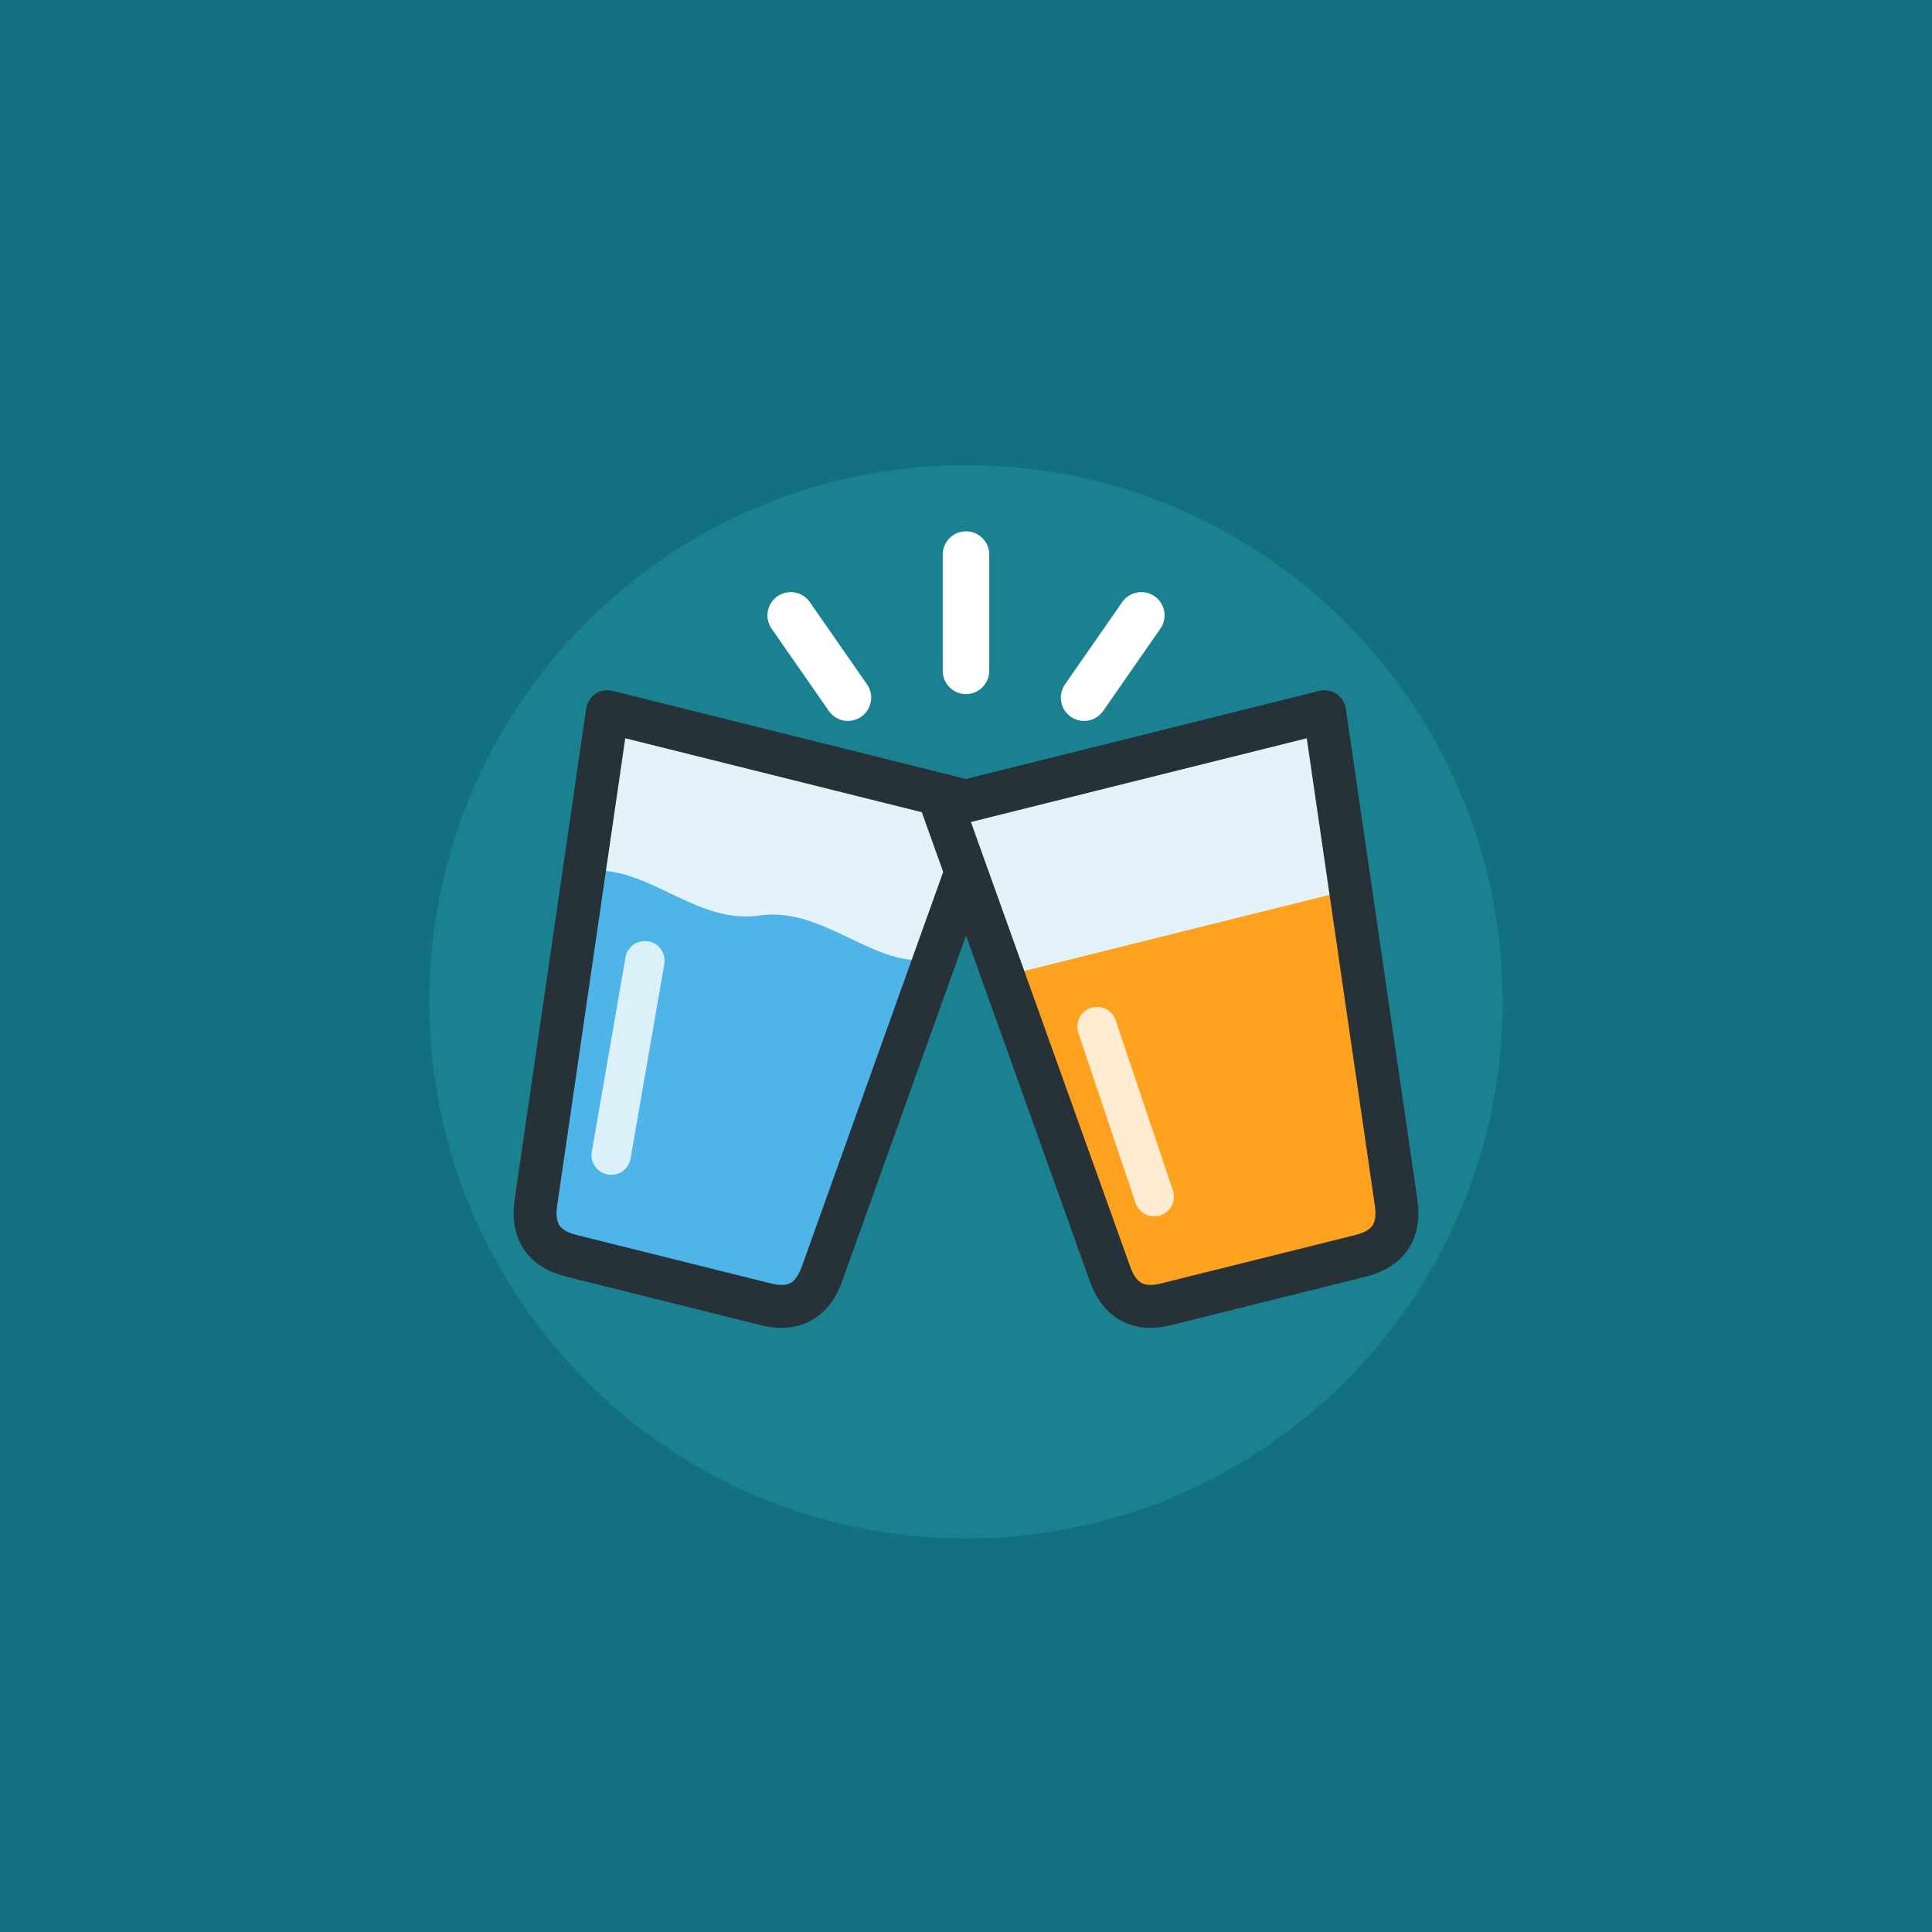
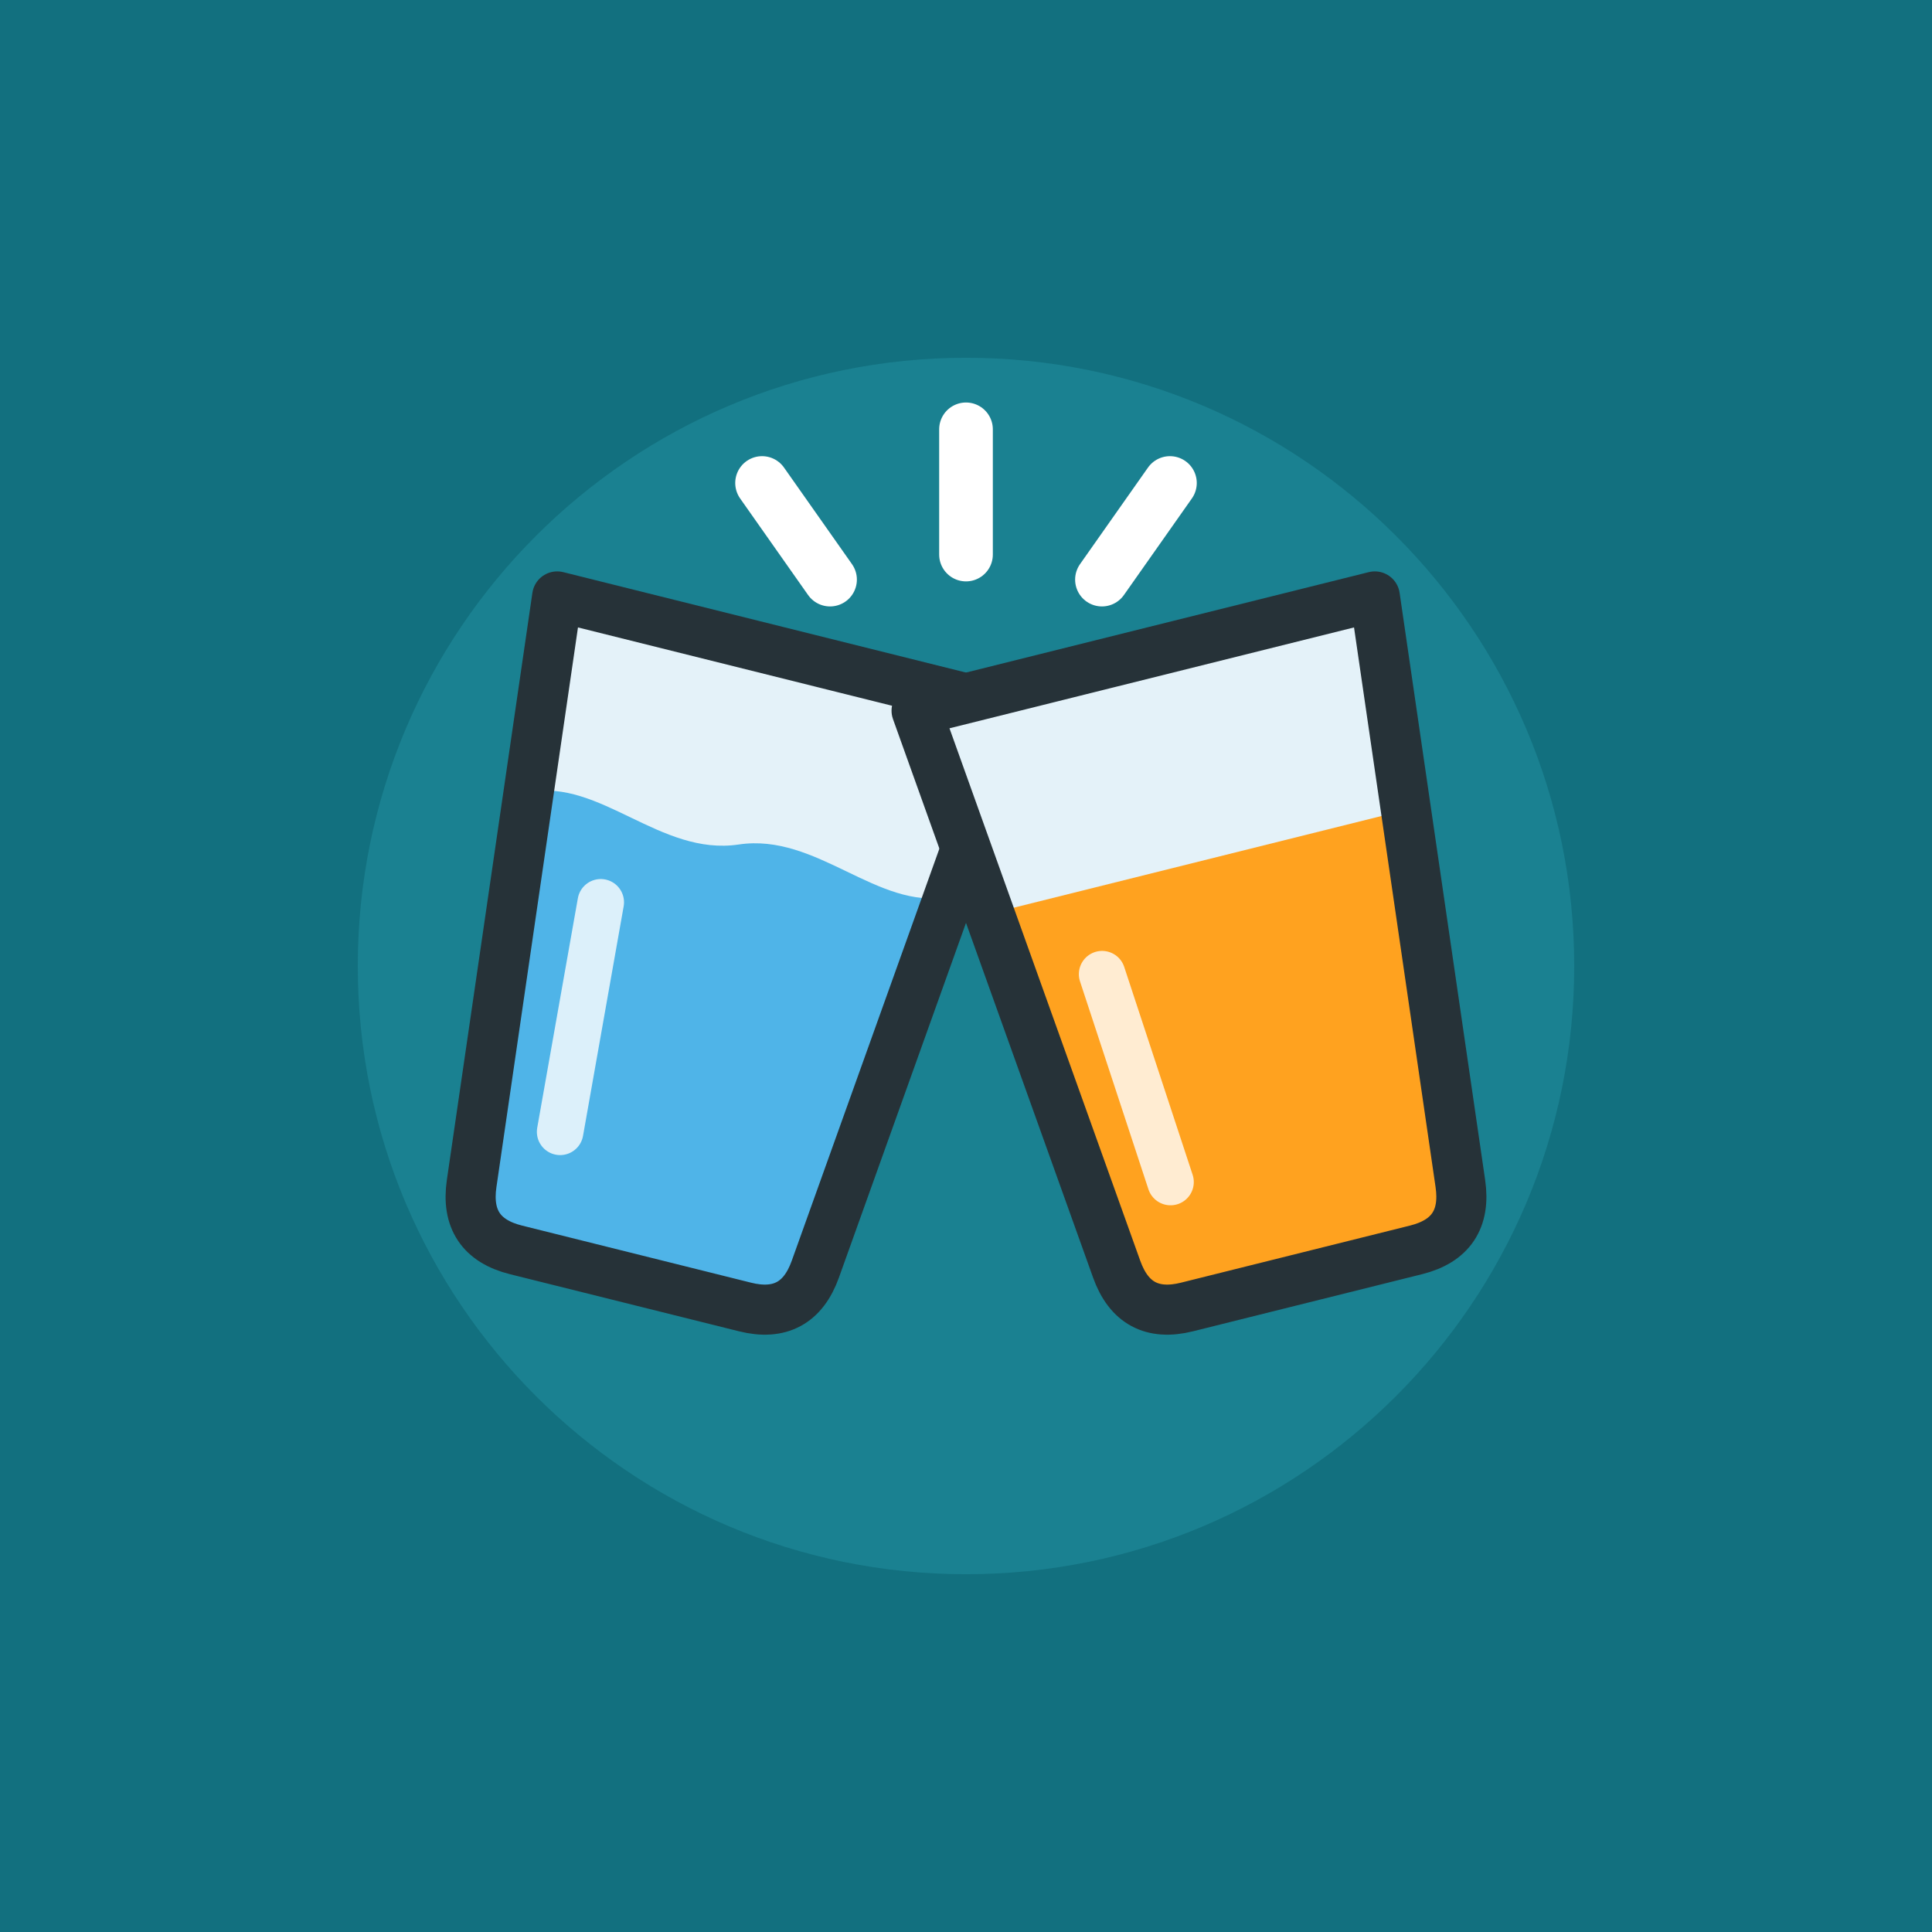
<svg xmlns="http://www.w3.org/2000/svg" viewBox="0 0 108 108" width="108" height="108">
  <g>
    <rect x="0" y="0" width="108" height="108" fill="#12707F" />
-     <circle cx="54" cy="56" r="30" fill="#1A8191" />
+     <circle cx="54" cy="54" r="34" fill="#1A8191" />
  </g>
  <g>
-     <g fill="none" stroke="#FFFFFF" stroke-width="2.6" stroke-linecap="round">
-       <path d="M54 37.5 V31" />
-       <path d="M47.4 39 L44.2 34.4" />
-       <path d="M60.6 39 L63.8 34.4" />
+     <g fill="none" stroke="#FFFFFF" stroke-width="3" stroke-linecap="round">
+       <path d="M54 31 V24" />
+       <path d="M46.4 32.4 L42.6 27" />
+       <path d="M61.6 32.4 L65.4 27" />
    </g>
-     <g transform="rotate(14 41 57)">
-       <path fill="#E4F2F9" d="M30 42 H52 L49.24 69.6 Q49 72 46.6 72 H35.4 Q33 72 32.76 69.6 Z" />
-       <path fill="#4FB4E8" d="M30.9 51 C34 49.6 37.6 52.4 41 51 C44.4 49.6 48 52.4 51.1 51 L49.24 69.6 Q49 72 46.6 72 H35.4 Q33 72 32.76 69.6 Z" />
-       <path fill="none" stroke="#FFFFFF" stroke-opacity="0.8" stroke-width="2.2" stroke-linecap="round" d="M35.4 55 L36.2 66" />
-       <path fill="none" stroke="#263238" stroke-width="2.4" stroke-linejoin="round" d="M30 42 H52 L49.24 69.6 Q49 72 46.6 72 H35.4 Q33 72 32.76 69.6 Z" />
+     <g transform="rotate(14 39.6 54)">
+       <path fill="#E4F2F9" d="M26.4 36 H52.8 L49.5 69 Q49.2 72 46.2 72 H33 Q30 72 29.7 69 Z" />
+       <path fill="#4FB4E8" d="M27.5 47 C31.2 45.3 35.5 48.7 39.6 47 C43.7 45.3 48 48.7 51.7 47 L49.5 69 Q49.2 72 46.2 72 H33 Q30 72 29.7 69 Z" />
+       <path fill="none" stroke="#FFFFFF" stroke-opacity="0.8" stroke-width="2.6" stroke-linecap="round" d="M32.9 52 L33.8 65" />
+       <path fill="none" stroke="#263238" stroke-width="2.8" stroke-linejoin="round" d="M26.4 36 H52.8 L49.5 69 Q49.2 72 46.2 72 H33 Q30 72 29.7 69 Z" />
    </g>
-     <g transform="rotate(-14 67 57)">
-       <path fill="#E4F2F9" d="M56 42 H78 L75.24 69.6 Q75 72 72.6 72 H61.4 Q59 72 58.76 69.6 Z" />
-       <path fill="#FFA21F" d="M57 52 H77 L75.24 69.6 Q75 72 72.6 72 H61.4 Q59 72 58.76 69.6 Z" />
-       <path fill="none" stroke="#FFFFFF" stroke-opacity="0.8" stroke-width="2.2" stroke-linecap="round" d="M61.4 56 L62.2 66" />
-       <path fill="none" stroke="#263238" stroke-width="2.4" stroke-linejoin="round" d="M56 42 H78 L75.24 69.6 Q75 72 72.6 72 H61.4 Q59 72 58.76 69.6 Z" />
+     <g transform="rotate(-14 68.4 54)">
+       <path fill="#E4F2F9" d="M55.2 36 H81.6 L78.3 69 Q78 72 75 72 H61.8 Q58.8 72 58.5 69 Z" />
+       <path fill="#FFA21F" d="M56.4 48 H80.4 L78.3 69 Q78 72 75 72 H61.8 Q58.8 72 58.5 69 Z" />
+       <path fill="none" stroke="#FFFFFF" stroke-opacity="0.8" stroke-width="2.6" stroke-linecap="round" d="M61.7 52.8 L62.6 65" />
+       <path fill="none" stroke="#263238" stroke-width="2.8" stroke-linejoin="round" d="M55.2 36 H81.6 L78.3 69 Q78 72 75 72 H61.8 Q58.8 72 58.5 69 Z" />
    </g>
  </g>
</svg>
